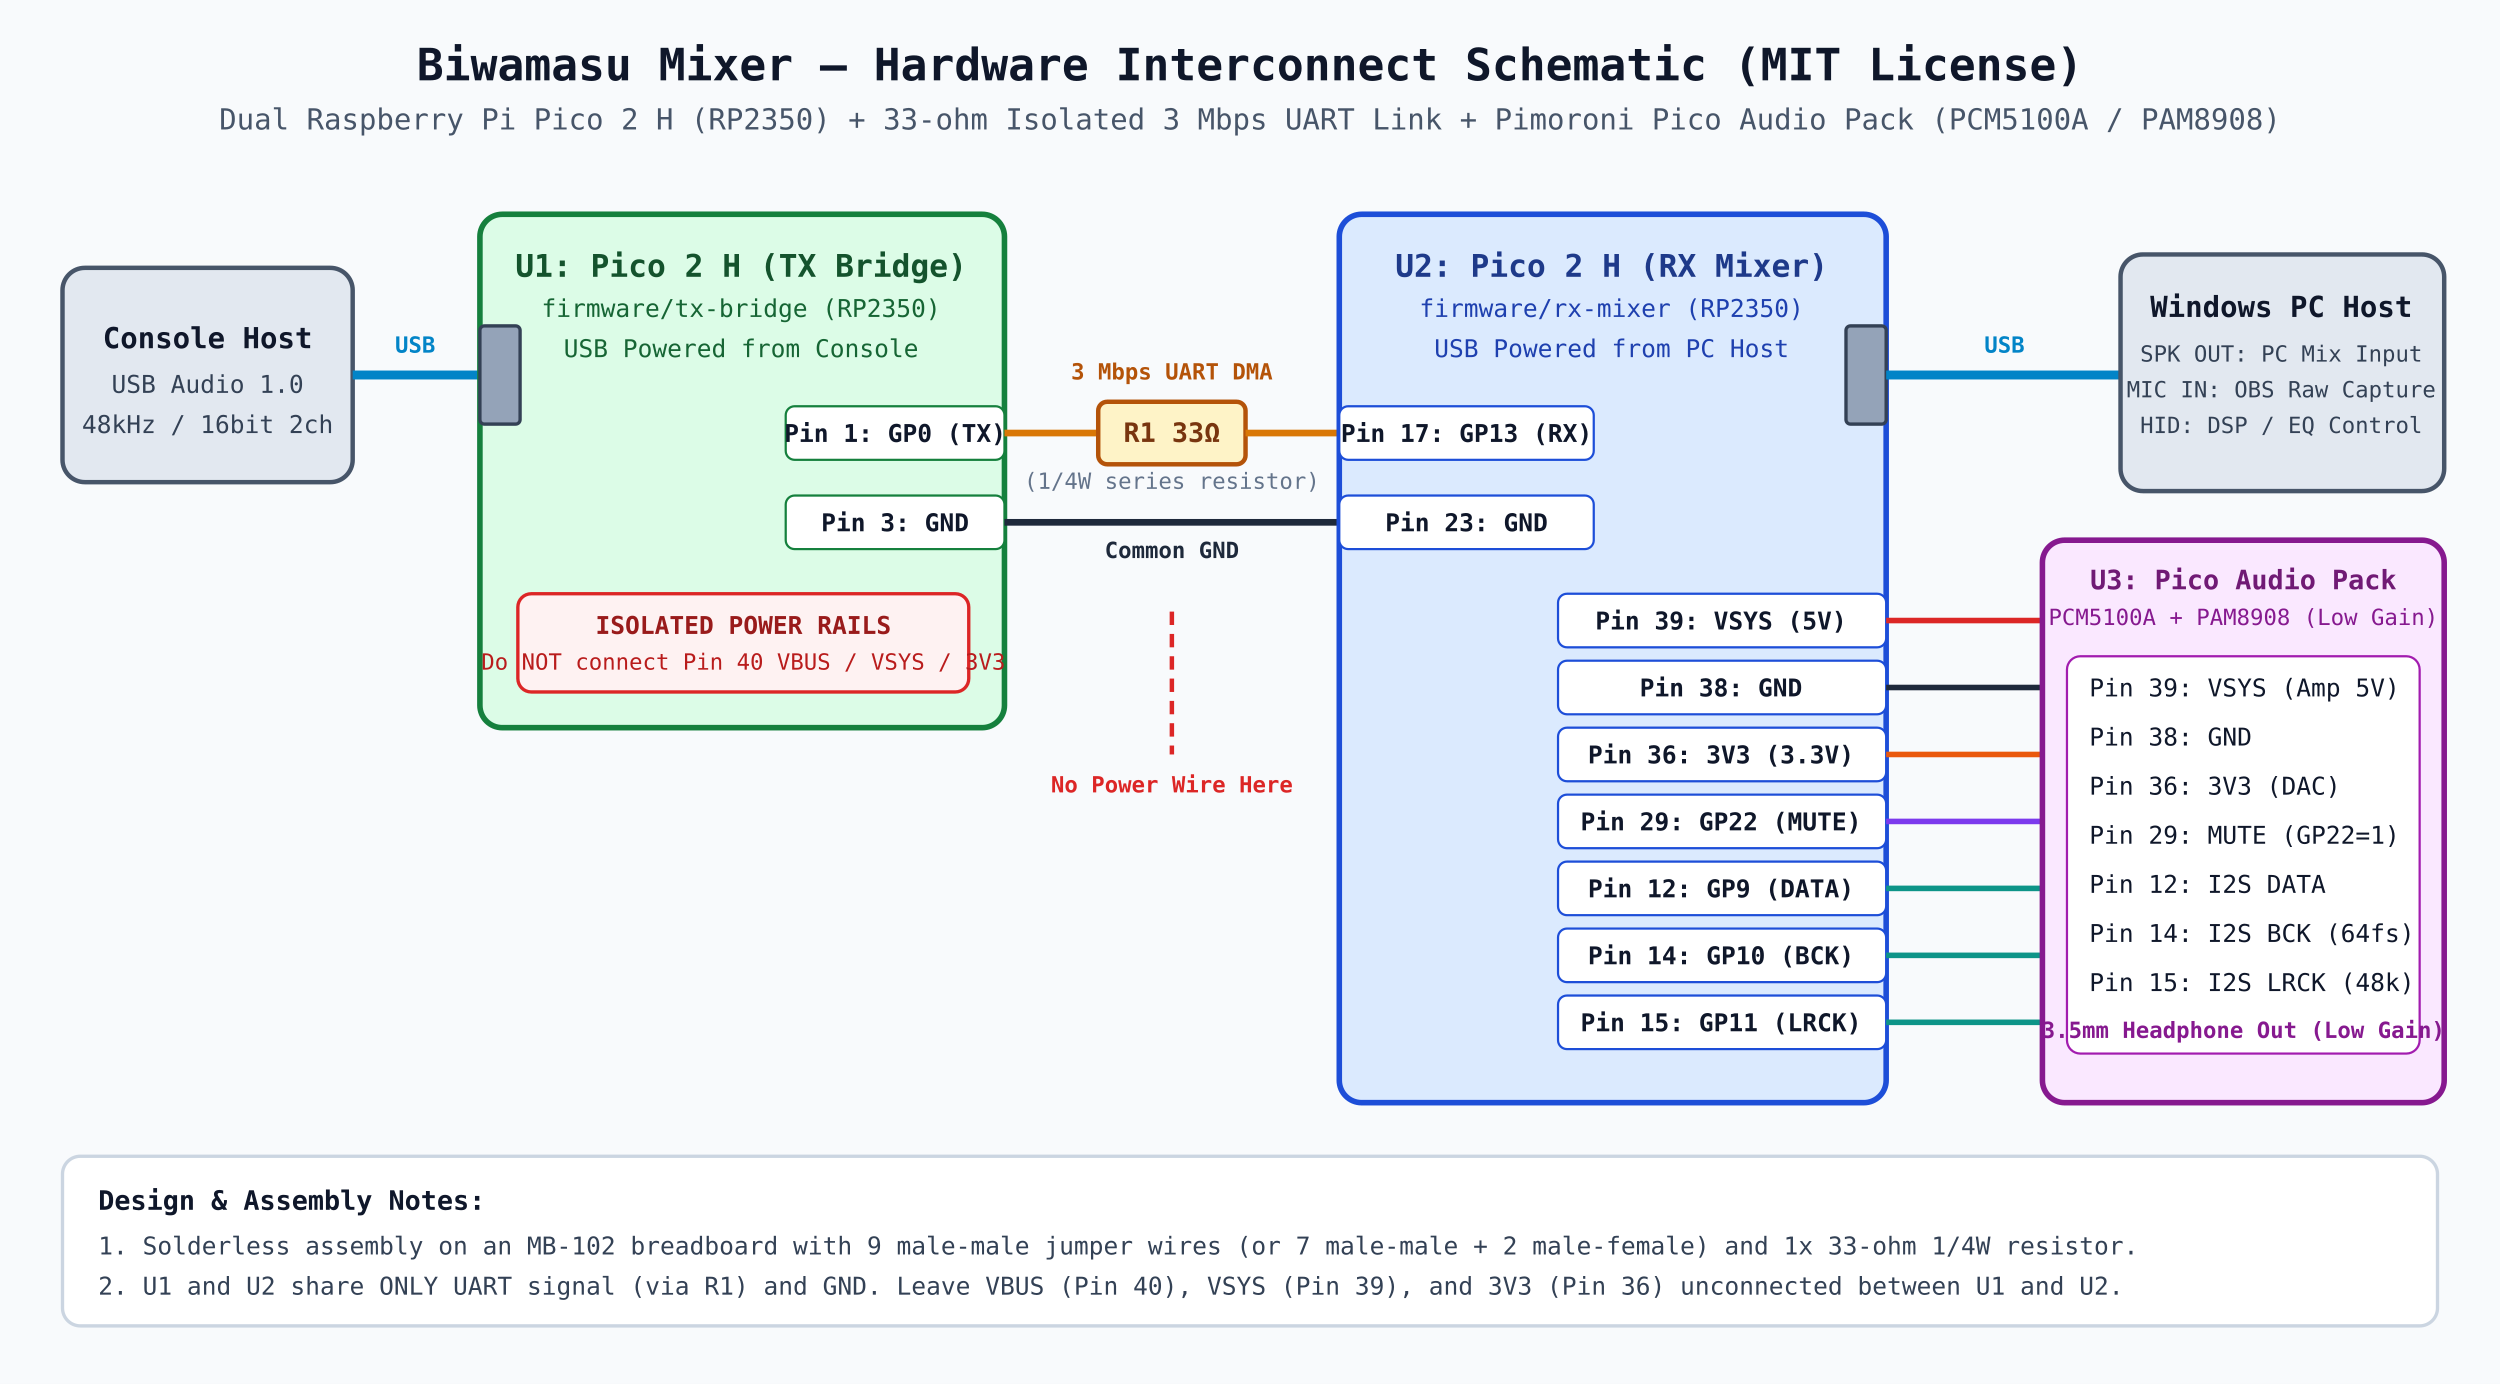
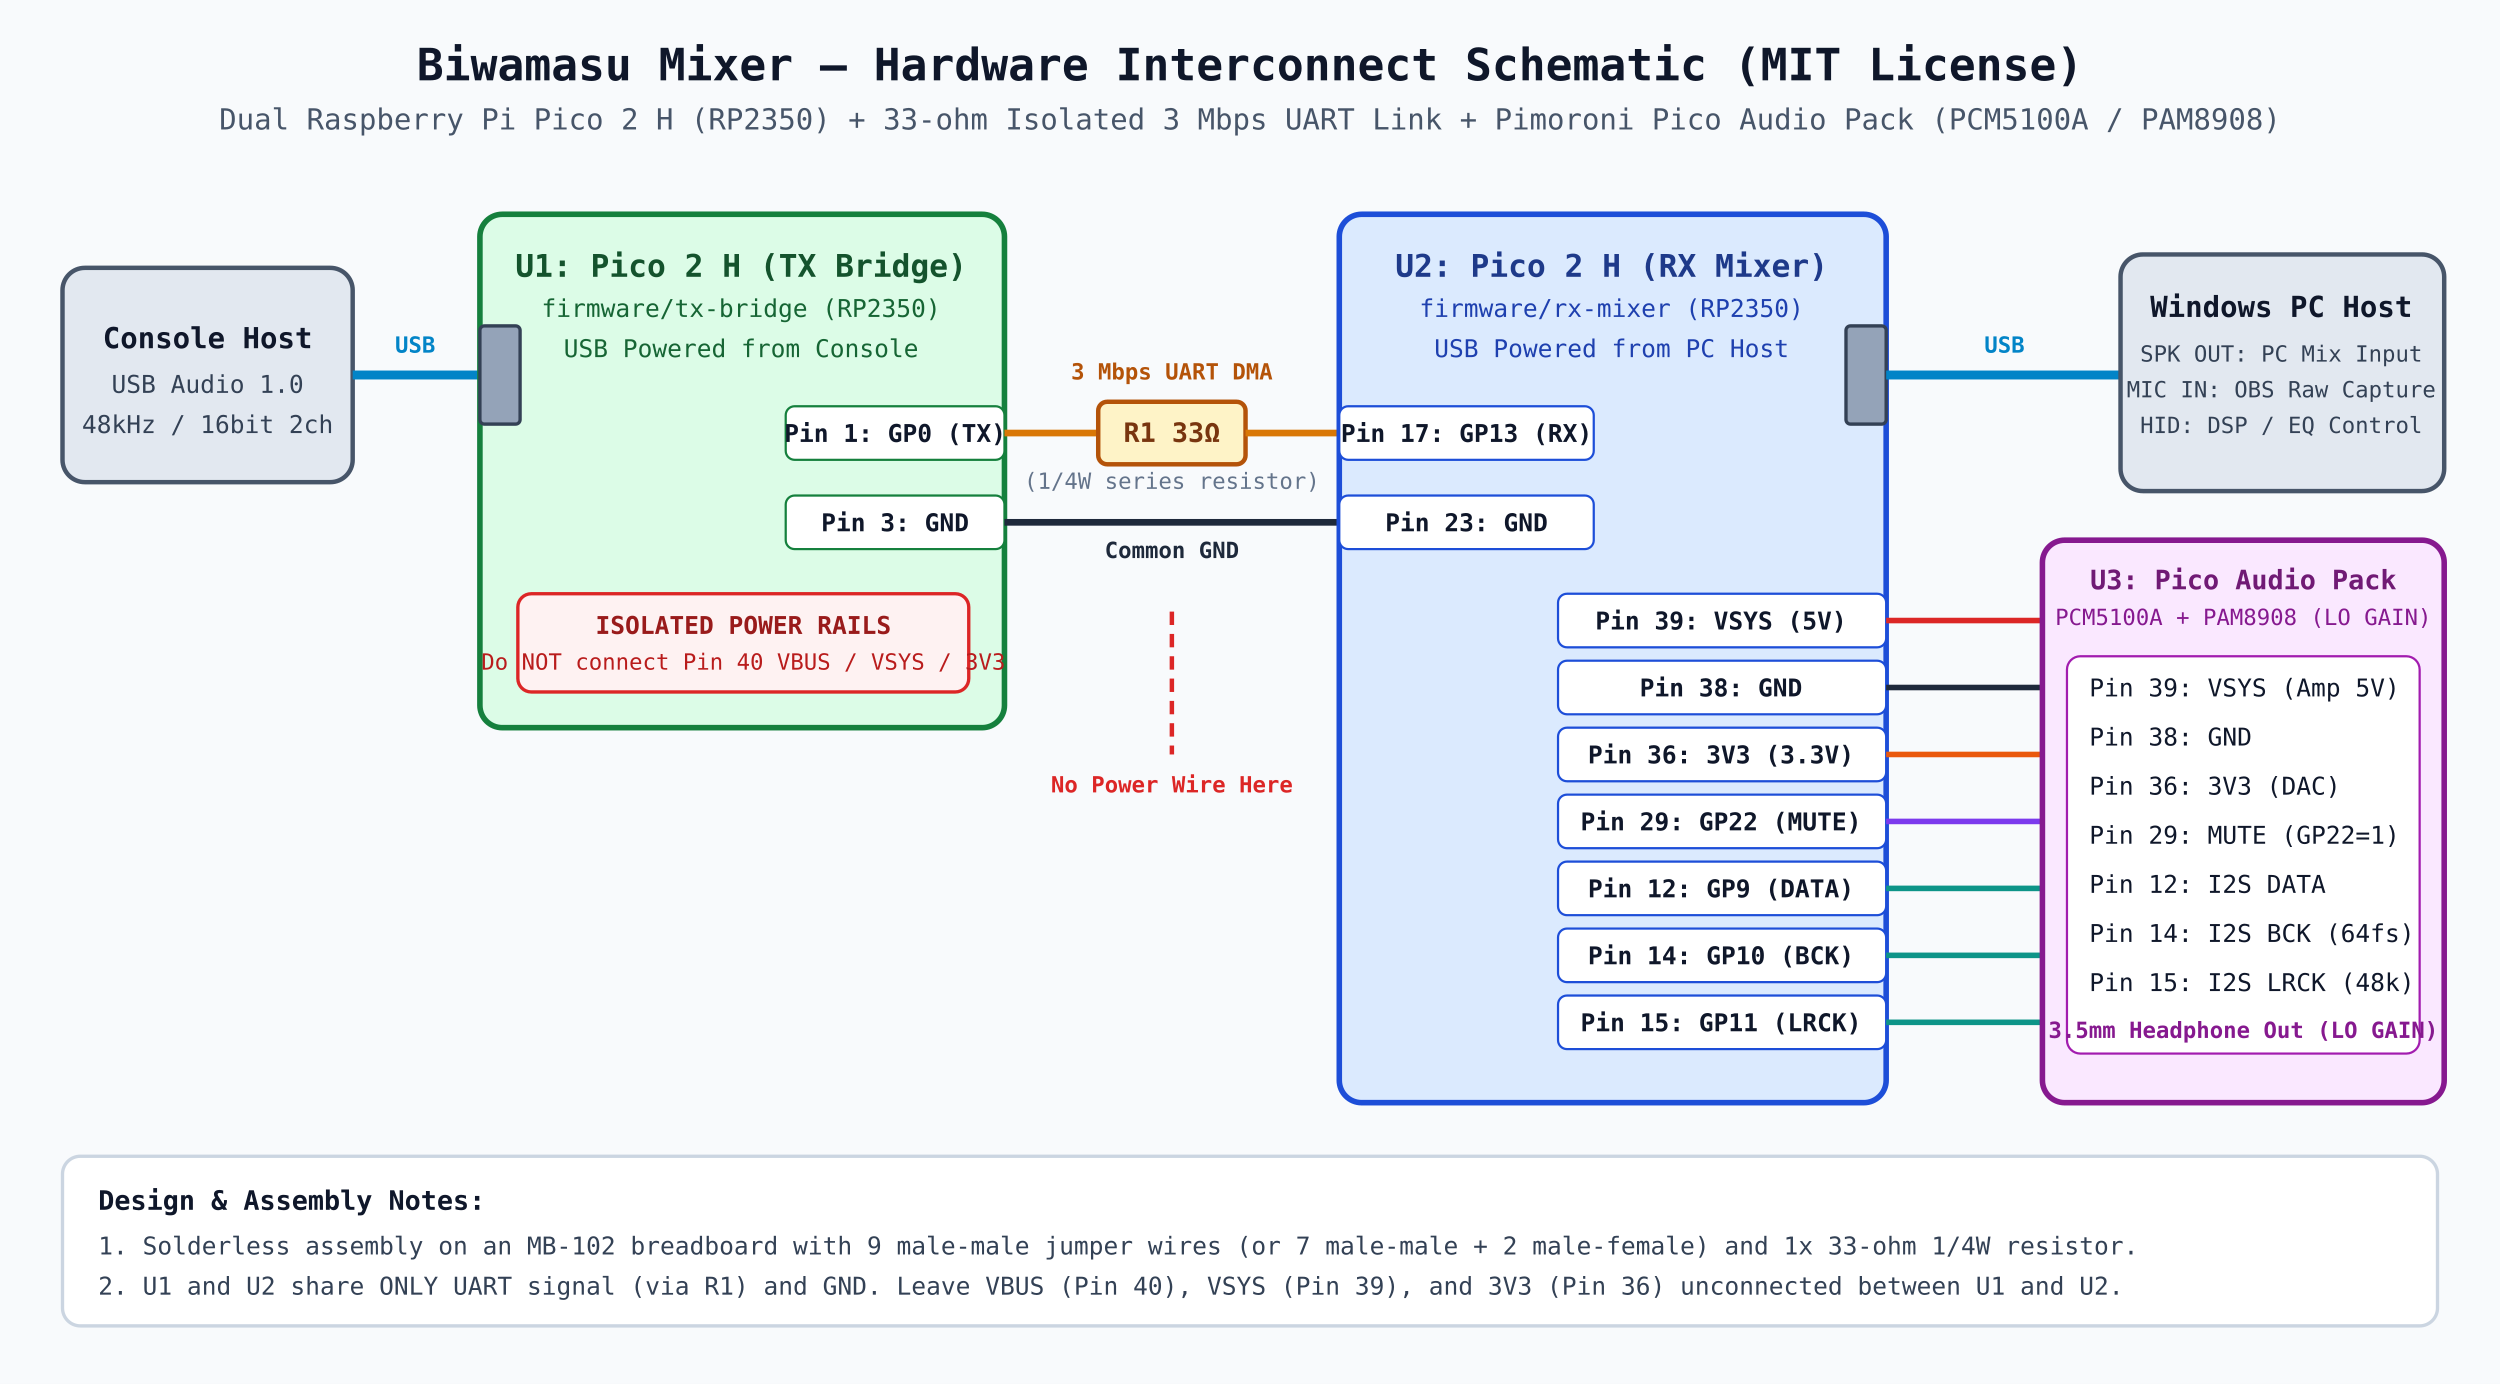
<svg xmlns="http://www.w3.org/2000/svg" viewBox="0 0 1120 620" width="1120" height="620" font-family="ui-monospace, SFMono-Regular, Menlo, Consolas, monospace">
  <rect width="1120" height="620" fill="#f8fafc" />
  <text x="560" y="36" text-anchor="middle" font-size="20" font-weight="bold" fill="#0f172a">
    Biwamasu Mixer — Hardware Interconnect Schematic (MIT License)
  </text>
  <text x="560" y="58" text-anchor="middle" font-size="13" fill="#475569">
    Dual Raspberry Pi Pico 2 H (RP2350) + 33-ohm Isolated 3 Mbps UART Link + Pimoroni Pico Audio Pack (PCM5100A / PAM8908)
  </text>
  <rect x="28" y="120" width="130" height="96" rx="10" fill="#e2e8f0" stroke="#475569" stroke-width="2" />
  <text x="93" y="156" text-anchor="middle" font-size="13" font-weight="bold" fill="#0f172a">Console Host</text>
  <text x="93" y="176" text-anchor="middle" font-size="11" fill="#334155">USB Audio 1.0</text>
  <text x="93" y="194" text-anchor="middle" font-size="11" fill="#334155">48kHz / 16bit 2ch</text>
  <line x1="158" y1="168" x2="215" y2="168" stroke="#0284c7" stroke-width="4" />
  <text x="186" y="158" text-anchor="middle" font-size="10" font-weight="bold" fill="#0284c7">USB</text>
  <rect x="215" y="96" width="235" height="230" rx="10" fill="#dcfce7" stroke="#15803d" stroke-width="2.5" />
  <rect x="215" y="146" width="18" height="44" rx="2" fill="#94a3b8" stroke="#334155" stroke-width="1.5" />
  <text x="332" y="124" text-anchor="middle" font-size="14" font-weight="bold" fill="#14532d">U1: Pico 2 H (TX Bridge)</text>
  <text x="332" y="142" text-anchor="middle" font-size="11" fill="#166534">firmware/tx-bridge (RP2350)</text>
  <text x="332" y="160" text-anchor="middle" font-size="11" fill="#166534">USB Powered from Console</text>
  <rect x="352" y="182" width="98" height="24" rx="4" fill="#ffffff" stroke="#15803d" />
  <text x="401" y="198" text-anchor="middle" font-size="11" font-weight="bold" fill="#0f172a">Pin 1: GP0 (TX)</text>
  <rect x="352" y="222" width="98" height="24" rx="4" fill="#ffffff" stroke="#15803d" />
  <text x="401" y="238" text-anchor="middle" font-size="11" font-weight="bold" fill="#0f172a">Pin 3: GND</text>
  <rect x="232" y="266" width="202" height="44" rx="6" fill="#fef2f2" stroke="#dc2626" stroke-width="1.5" />
  <text x="333" y="284" text-anchor="middle" font-size="11" font-weight="bold" fill="#991b1b">ISOLATED POWER RAILS</text>
  <text x="333" y="300" text-anchor="middle" font-size="10" fill="#b91c1c">Do NOT connect Pin 40 VBUS / VSYS / 3V3</text>
  <line x1="450" y1="194" x2="492" y2="194" stroke="#d97706" stroke-width="3" />
  <rect x="492" y="180" width="66" height="28" rx="4" fill="#fef3c7" stroke="#b45309" stroke-width="2" />
  <text x="525" y="198" text-anchor="middle" font-size="12" font-weight="bold" fill="#78350f">R1 33Ω</text>
  <line x1="558" y1="194" x2="600" y2="194" stroke="#d97706" stroke-width="3" />
  <text x="525" y="170" text-anchor="middle" font-size="10" font-weight="bold" fill="#b45309">3 Mbps UART DMA</text>
  <text x="525" y="219" text-anchor="middle" font-size="10" fill="#64748b">(1/4W series resistor)</text>
  <line x1="450" y1="234" x2="600" y2="234" stroke="#1e293b" stroke-width="3" />
  <text x="525" y="250" text-anchor="middle" font-size="10" font-weight="bold" fill="#1e293b">Common GND</text>
  <line x1="525" y1="274" x2="525" y2="338" stroke="#dc2626" stroke-width="2" stroke-dasharray="6,4" />
  <text x="525" y="355" text-anchor="middle" font-size="10" font-weight="bold" fill="#dc2626">No Power Wire Here</text>
  <rect x="600" y="96" width="245" height="398" rx="10" fill="#dbeafe" stroke="#1d4ed8" stroke-width="2.5" />
  <rect x="827" y="146" width="18" height="44" rx="2" fill="#94a3b8" stroke="#334155" stroke-width="1.5" />
  <text x="722" y="124" text-anchor="middle" font-size="14" font-weight="bold" fill="#1e3a8a">U2: Pico 2 H (RX Mixer)</text>
  <text x="722" y="142" text-anchor="middle" font-size="11" fill="#1e40af">firmware/rx-mixer (RP2350)</text>
  <text x="722" y="160" text-anchor="middle" font-size="11" fill="#1e40af">USB Powered from PC Host</text>
  <rect x="600" y="182" width="114" height="24" rx="4" fill="#ffffff" stroke="#1d4ed8" />
  <text x="657" y="198" text-anchor="middle" font-size="11" font-weight="bold" fill="#0f172a">Pin 17: GP13 (RX)</text>
  <rect x="600" y="222" width="114" height="24" rx="4" fill="#ffffff" stroke="#1d4ed8" />
  <text x="657" y="238" text-anchor="middle" font-size="11" font-weight="bold" fill="#0f172a">Pin 23: GND</text>
  <rect x="698" y="266" width="147" height="24" rx="4" fill="#ffffff" stroke="#1d4ed8" />
  <text x="771" y="282" text-anchor="middle" font-size="11" font-weight="bold" fill="#0f172a">Pin 39: VSYS (5V)</text>
  <rect x="698" y="296" width="147" height="24" rx="4" fill="#ffffff" stroke="#1d4ed8" />
  <text x="771" y="312" text-anchor="middle" font-size="11" font-weight="bold" fill="#0f172a">Pin 38: GND</text>
  <rect x="698" y="326" width="147" height="24" rx="4" fill="#ffffff" stroke="#1d4ed8" />
  <text x="771" y="342" text-anchor="middle" font-size="11" font-weight="bold" fill="#0f172a">Pin 36: 3V3 (3.3V)</text>
  <rect x="698" y="356" width="147" height="24" rx="4" fill="#ffffff" stroke="#1d4ed8" />
  <text x="771" y="372" text-anchor="middle" font-size="11" font-weight="bold" fill="#0f172a">Pin 29: GP22 (MUTE)</text>
  <rect x="698" y="386" width="147" height="24" rx="4" fill="#ffffff" stroke="#1d4ed8" />
  <text x="771" y="402" text-anchor="middle" font-size="11" font-weight="bold" fill="#0f172a">Pin 12: GP9 (DATA)</text>
  <rect x="698" y="416" width="147" height="24" rx="4" fill="#ffffff" stroke="#1d4ed8" />
  <text x="771" y="432" text-anchor="middle" font-size="11" font-weight="bold" fill="#0f172a">Pin 14: GP10 (BCK)</text>
  <rect x="698" y="446" width="147" height="24" rx="4" fill="#ffffff" stroke="#1d4ed8" />
  <text x="771" y="462" text-anchor="middle" font-size="11" font-weight="bold" fill="#0f172a">Pin 15: GP11 (LRCK)</text>
  <line x1="845" y1="168" x2="950" y2="168" stroke="#0284c7" stroke-width="4" />
  <text x="898" y="158" text-anchor="middle" font-size="10" font-weight="bold" fill="#0284c7">USB</text>
  <rect x="950" y="114" width="145" height="106" rx="10" fill="#e2e8f0" stroke="#475569" stroke-width="2" />
  <text x="1022" y="142" text-anchor="middle" font-size="13" font-weight="bold" fill="#0f172a">Windows PC Host</text>
  <text x="1022" y="162" text-anchor="middle" font-size="10" fill="#334155">SPK OUT: PC Mix Input</text>
  <text x="1022" y="178" text-anchor="middle" font-size="10" fill="#334155">MIC IN: OBS Raw Capture</text>
  <text x="1022" y="194" text-anchor="middle" font-size="10" fill="#334155">HID: DSP / EQ Control</text>
  <line x1="845" y1="278" x2="915" y2="278" stroke="#dc2626" stroke-width="2.5" />
  <line x1="845" y1="308" x2="915" y2="308" stroke="#1e293b" stroke-width="2.5" />
  <line x1="845" y1="338" x2="915" y2="338" stroke="#ea580c" stroke-width="2.5" />
  <line x1="845" y1="368" x2="915" y2="368" stroke="#7c3aed" stroke-width="2.5" />
  <line x1="845" y1="398" x2="915" y2="398" stroke="#0d9488" stroke-width="2.5" />
  <line x1="845" y1="428" x2="915" y2="428" stroke="#0d9488" stroke-width="2.5" />
  <line x1="845" y1="458" x2="915" y2="458" stroke="#0d9488" stroke-width="2.5" />
  <rect x="915" y="242" width="180" height="252" rx="10" fill="#fae8ff" stroke="#86198f" stroke-width="2.5" />
  <text x="1005" y="264" text-anchor="middle" font-size="12" font-weight="bold" fill="#701a75">U3: Pico Audio Pack</text>
-   <text x="1005" y="280" text-anchor="middle" font-size="10" fill="#86198f">PCM5100A + PAM8908 (Low Gain)</text>
+   <text x="1005" y="280" text-anchor="middle" font-size="10" fill="#86198f">PCM5100A + PAM8908 (LO GAIN)</text>
  <text x="928" y="282" font-size="10" fill="#0f172a"> </text>
  <rect x="926" y="294" width="158" height="178" rx="6" fill="#ffffff" stroke="#a21caf" />
  <text x="936" y="312" font-size="11" fill="#0f172a">Pin 39: VSYS (Amp 5V)</text>
  <text x="936" y="334" font-size="11" fill="#0f172a">Pin 38: GND</text>
  <text x="936" y="356" font-size="11" fill="#0f172a">Pin 36: 3V3 (DAC)</text>
  <text x="936" y="378" font-size="11" fill="#0f172a">Pin 29: MUTE (GP22=1)</text>
  <text x="936" y="400" font-size="11" fill="#0f172a">Pin 12: I2S DATA</text>
  <text x="936" y="422" font-size="11" fill="#0f172a">Pin 14: I2S BCK (64fs)</text>
  <text x="936" y="444" font-size="11" fill="#0f172a">Pin 15: I2S LRCK (48k)</text>
-   <text x="1005" y="465" text-anchor="middle" font-size="10" font-weight="bold" fill="#86198f">3.5mm Headphone Out (Low Gain)</text>
+   <text x="1005" y="465" text-anchor="middle" font-size="10" font-weight="bold" fill="#86198f">3.5mm Headphone Out (LO GAIN)</text>
  <rect x="28" y="518" width="1064" height="76" rx="8" fill="#ffffff" stroke="#cbd5e1" stroke-width="1.5" />
  <text x="44" y="542" font-size="12" font-weight="bold" fill="#0f172a">Design &amp; Assembly Notes:</text>
  <text x="44" y="562" font-size="11" fill="#334155">1. Solderless assembly on an MB-102 breadboard with 9 male-male jumper wires (or 7 male-male + 2 male-female) and 1x 33-ohm 1/4W resistor.</text>
  <text x="44" y="580" font-size="11" fill="#334155">2. U1 and U2 share ONLY UART signal (via R1) and GND. Leave VBUS (Pin 40), VSYS (Pin 39), and 3V3 (Pin 36) unconnected between U1 and U2.</text>
</svg>
